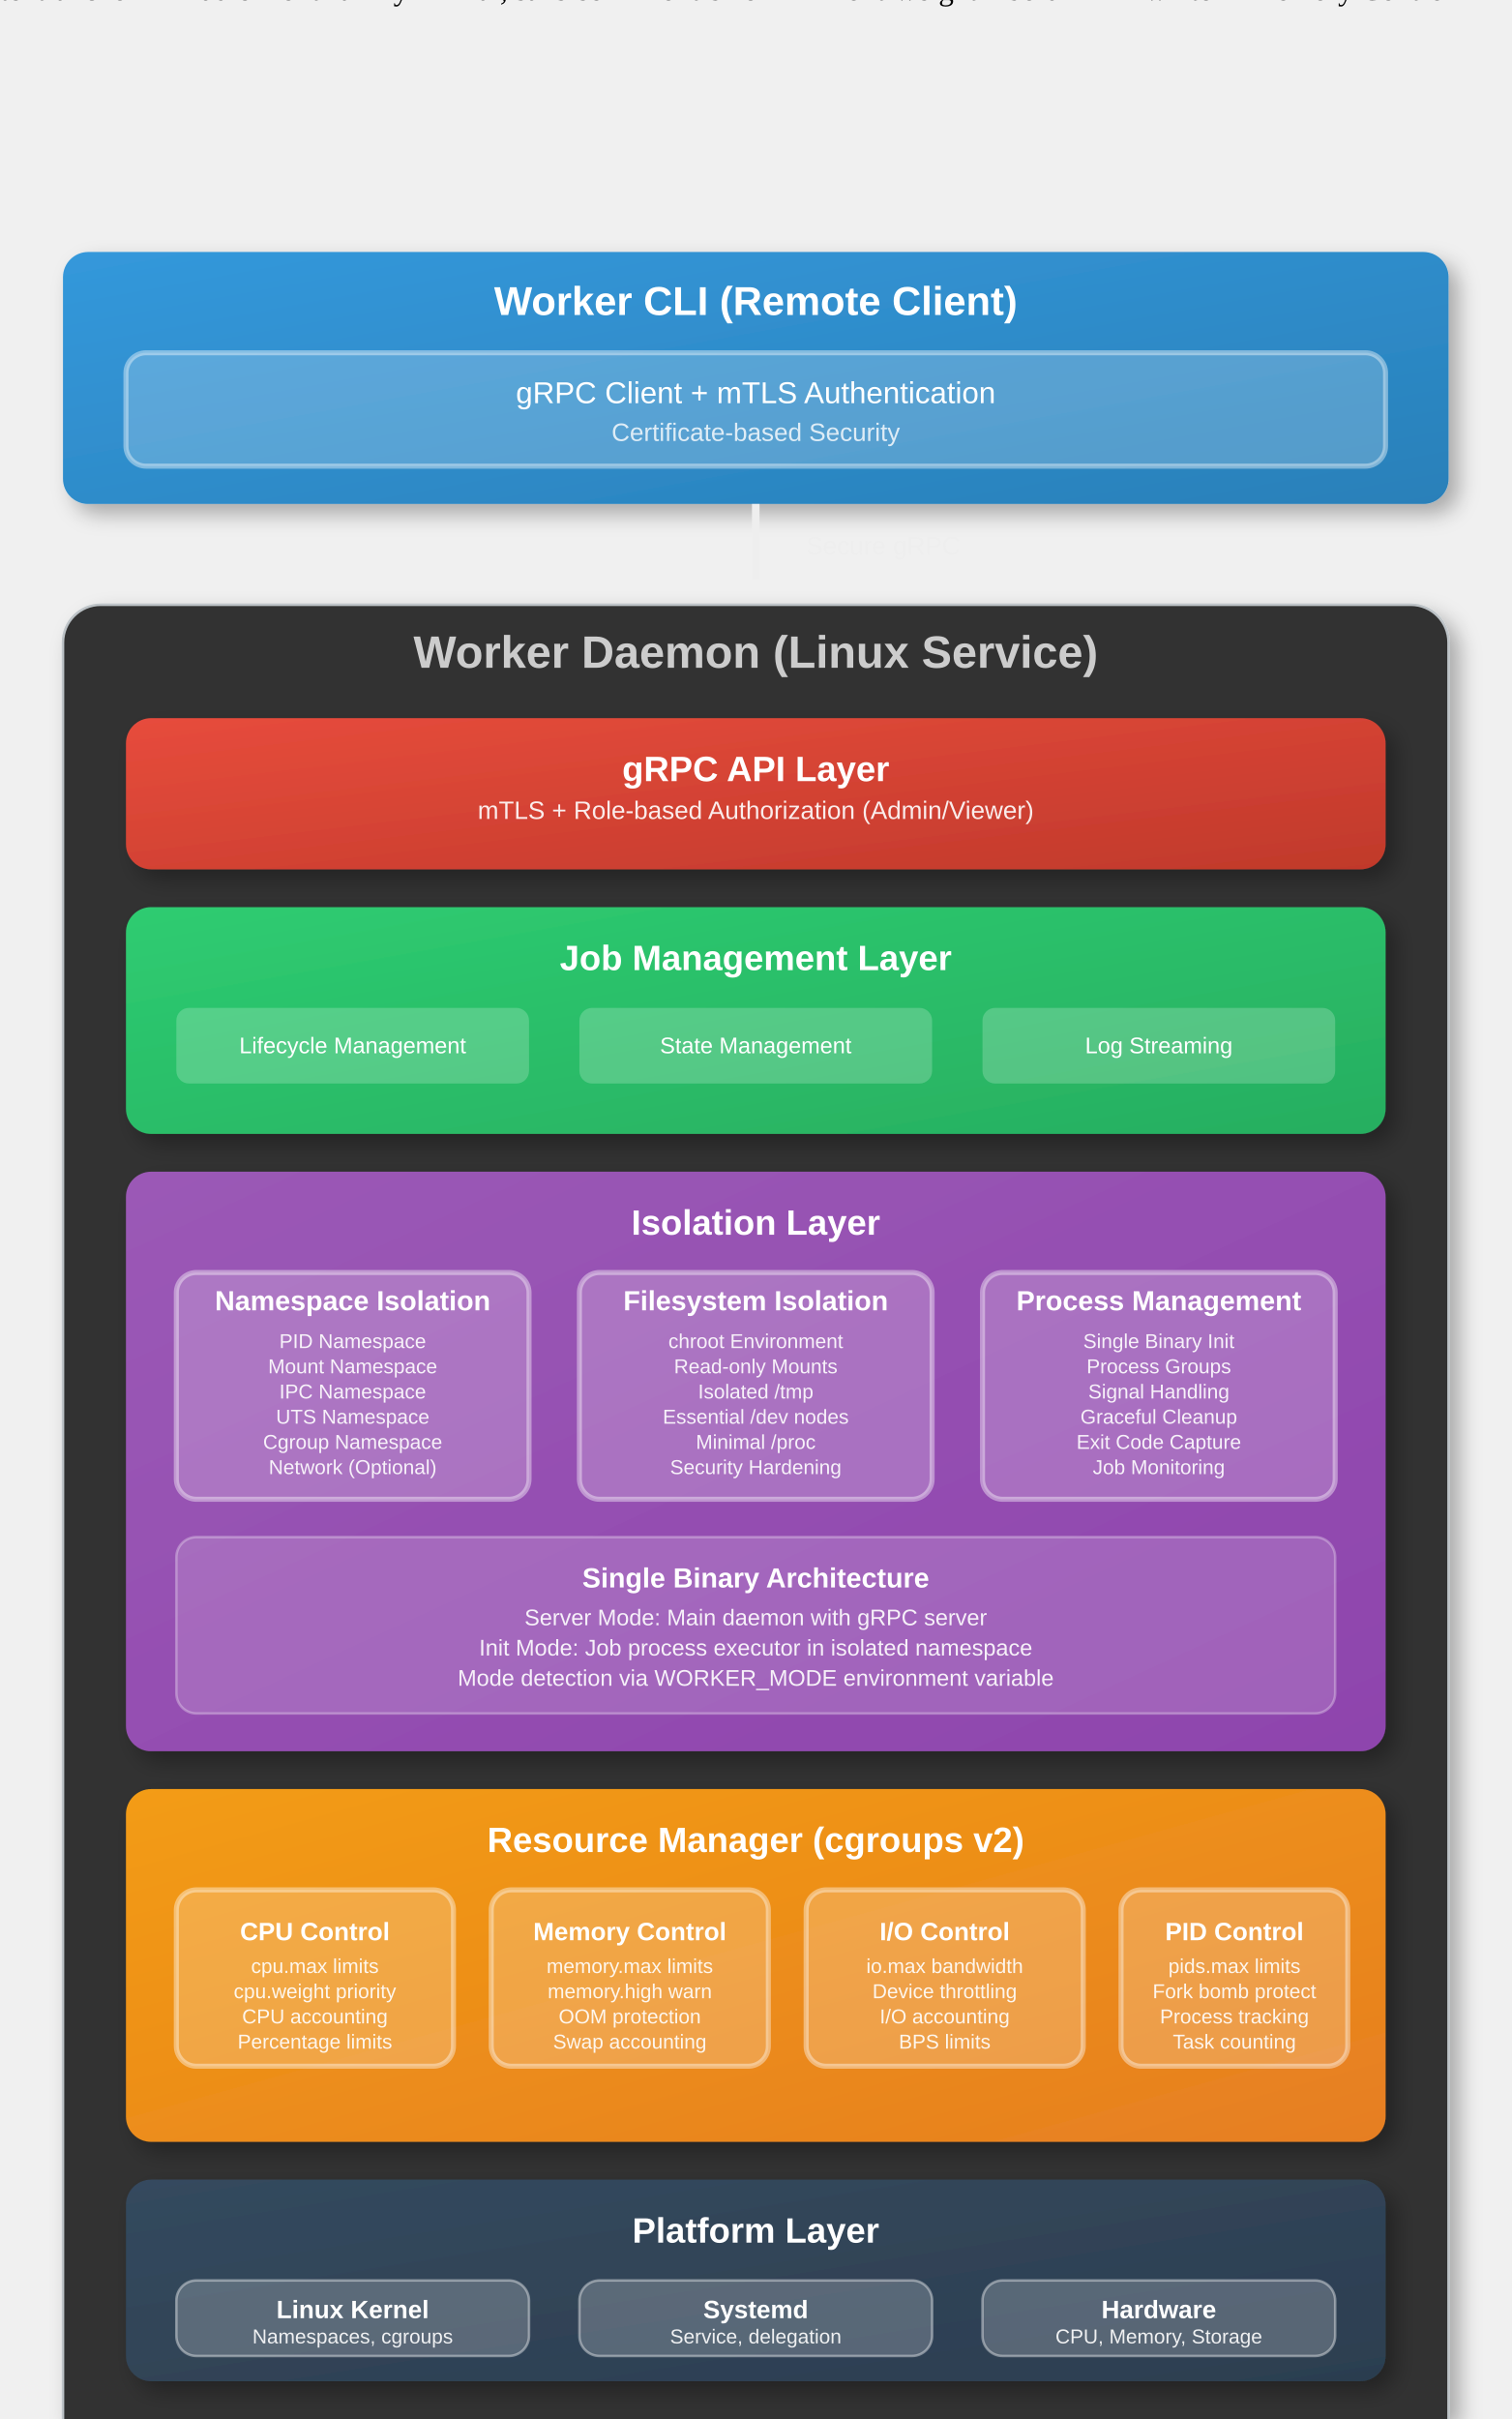
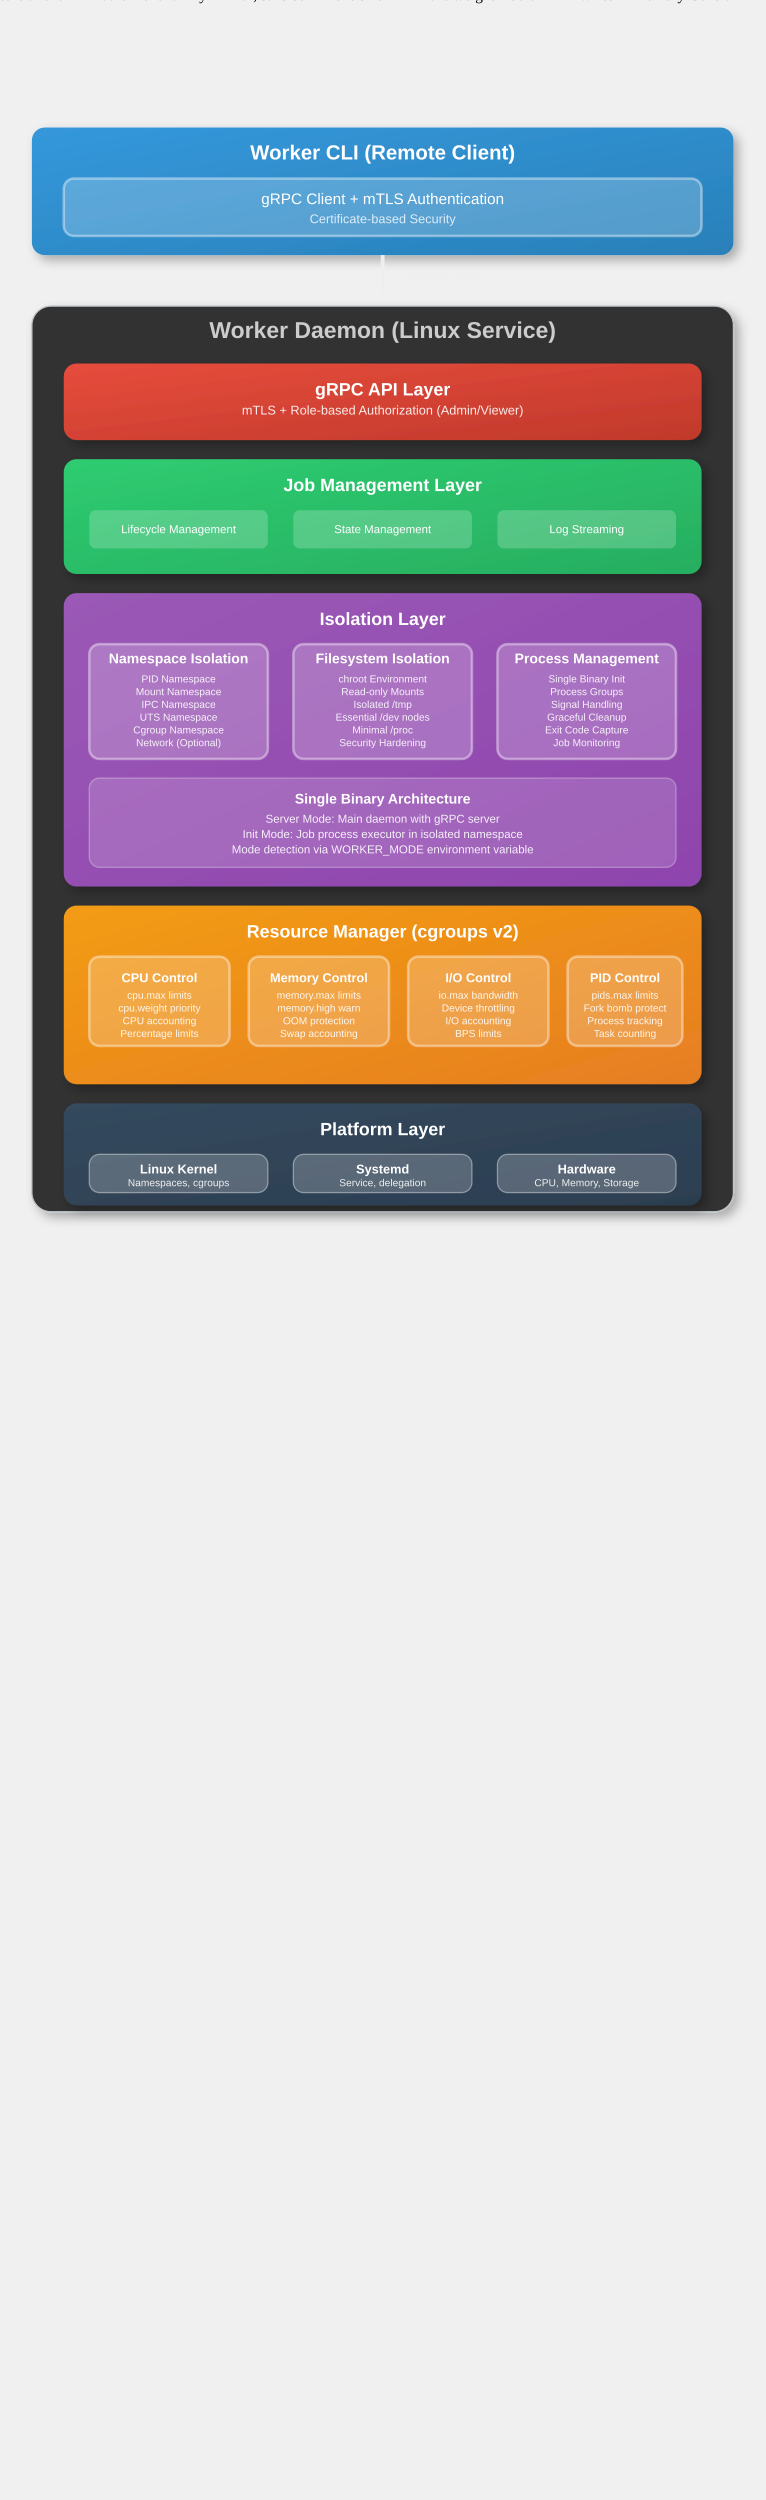
- <svg xmlns="http://www.w3.org/2000/svg" width="600" height="960">
+ <svg xmlns="http://www.w3.org/2000/svg" width="600" height="1960">
  <defs>
    <linearGradient id="clientGrad" x1="0%" y1="0%" x2="100%" y2="100%">
      <stop offset="0%" style="stop-color:#3498db;stop-opacity:1" />
      <stop offset="100%" style="stop-color:#2980b9;stop-opacity:1" />
    </linearGradient>
    <linearGradient id="apiGrad" x1="0%" y1="0%" x2="100%" y2="100%">
      <stop offset="0%" style="stop-color:#e74c3c;stop-opacity:1" />
      <stop offset="100%" style="stop-color:#c0392b;stop-opacity:1" />
    </linearGradient>
    <linearGradient id="jobGrad" x1="0%" y1="0%" x2="100%" y2="100%">
      <stop offset="0%" style="stop-color:#2ecc71;stop-opacity:1" />
      <stop offset="100%" style="stop-color:#27ae60;stop-opacity:1" />
    </linearGradient>
    <linearGradient id="isolationGrad" x1="0%" y1="0%" x2="100%" y2="100%">
      <stop offset="0%" style="stop-color:#9b59b6;stop-opacity:1" />
      <stop offset="100%" style="stop-color:#8e44ad;stop-opacity:1" />
    </linearGradient>
    <linearGradient id="resourceGrad" x1="0%" y1="0%" x2="100%" y2="100%">
      <stop offset="0%" style="stop-color:#f39c12;stop-opacity:1" />
      <stop offset="100%" style="stop-color:#e67e22;stop-opacity:1" />
    </linearGradient>
    <linearGradient id="platformGrad" x1="0%" y1="0%" x2="100%" y2="100%">
      <stop offset="0%" style="stop-color:#34495e;stop-opacity:1" />
      <stop offset="100%" style="stop-color:#2c3e50;stop-opacity:1" />
    </linearGradient>
    <filter id="shadow" x="-20%" y="-20%" width="140%" height="140%">
      <feDropShadow dx="4" dy="4" stdDeviation="4" flood-color="rgba(0,0,0,0.3)" />
    </filter>
  </defs>
  <rect x="25" y="100" width="550" height="100" rx="10" ry="10" fill="url(#clientGrad)" filter="url(#shadow)" />
  <text x="300" y="125" text-anchor="middle" font-family="Arial, sans-serif" font-size="16" font-weight="bold" fill="white">
        Worker CLI (Remote Client)
    </text>
  <rect x="50" y="140" width="500" height="45" rx="8" ry="8" fill="rgba(255,255,255,0.2)" stroke="rgba(255,255,255,0.4)" stroke-width="2" />
  <text x="300" y="160" text-anchor="middle" font-family="Arial, sans-serif" font-size="12" fill="white">
        gRPC Client + mTLS Authentication
    </text>
  <text x="300" y="175" text-anchor="middle" font-family="Arial, sans-serif" font-size="10" fill="rgba(255,255,255,0.8)">
        Certificate-based Security
    </text>
  <path d="M 300 200 L 300 230" stroke="#eee" stroke-width="3" marker-end="url(#arrowhead)" fill="none" />
  <text x="320" y="220" font-family="Arial, sans-serif" font-size="10" fill="#eee">Secure gRPC</text>
-   <rect x="25" y="240" width="550" height="1240" rx="15" ry="15" fill="#333" stroke="#bdc3c7" stroke-width="1" filter="url(#shadow)" />
+   <rect x="25" y="240" width="550" height="710" rx="15" ry="15" fill="#333" stroke="#bdc3c7" stroke-width="1" filter="url(#shadow)" />
  <text x="300" y="265" text-anchor="middle" font-family="Arial, sans-serif" font-size="18" font-weight="bold" fill="#ccc">
        Worker Daemon (Linux Service)
    </text>
  <rect x="50" y="285" width="500" height="60" rx="10" ry="10" fill="url(#apiGrad)" filter="url(#shadow)" />
  <text x="300" y="310" text-anchor="middle" font-family="Arial, sans-serif" font-size="14" font-weight="bold" fill="white">
        gRPC API Layer
    </text>
  <text x="300" y="325" text-anchor="middle" font-family="Arial, sans-serif" font-size="10" fill="rgba(255,255,255,0.9)">
        mTLS + Role-based Authorization (Admin/Viewer)
    </text>
  <rect x="50" y="360" width="500" height="90" rx="10" ry="10" fill="url(#jobGrad)" filter="url(#shadow)" />
  <text x="300" y="385" text-anchor="middle" font-family="Arial, sans-serif" font-size="14" font-weight="bold" fill="white">
        Job Management Layer
    </text>
  <rect x="70" y="400" width="140" height="30" rx="5" ry="5" fill="rgba(255,255,255,0.2)" />
  <text x="140" y="418" text-anchor="middle" font-family="Arial, sans-serif" font-size="9" fill="white">Lifecycle
        Management
    </text>
  <rect x="230" y="400" width="140" height="30" rx="5" ry="5" fill="rgba(255,255,255,0.2)" />
  <text x="300" y="418" text-anchor="middle" font-family="Arial, sans-serif" font-size="9" fill="white">State
        Management
    </text>
  <rect x="390" y="400" width="140" height="30" rx="5" ry="5" fill="rgba(255,255,255,0.2)" />
  <text x="460" y="418" text-anchor="middle" font-family="Arial, sans-serif" font-size="9" fill="white">Log
        Streaming
    </text>
  <rect x="50" y="465" width="500" height="230" rx="10" ry="10" fill="url(#isolationGrad)" filter="url(#shadow)" />
  <text x="300" y="490" text-anchor="middle" font-family="Arial, sans-serif" font-size="14" font-weight="bold" fill="white">
        Isolation Layer
    </text>
  <rect x="70" y="505" width="140" height="90" rx="8" ry="8" fill="rgba(255,255,255,0.2)" stroke="rgba(255,255,255,0.4)" stroke-width="2" />
  <text x="140" y="520" text-anchor="middle" font-family="Arial, sans-serif" font-size="11" font-weight="bold" fill="white">
        Namespace Isolation
    </text>
  <text x="140" y="535" text-anchor="middle" font-family="Arial, sans-serif" font-size="8" fill="rgba(255,255,255,0.9)">
        PID Namespace
    </text>
  <text x="140" y="545" text-anchor="middle" font-family="Arial, sans-serif" font-size="8" fill="rgba(255,255,255,0.9)">
        Mount Namespace
    </text>
  <text x="140" y="555" text-anchor="middle" font-family="Arial, sans-serif" font-size="8" fill="rgba(255,255,255,0.9)">
        IPC Namespace
    </text>
  <text x="140" y="565" text-anchor="middle" font-family="Arial, sans-serif" font-size="8" fill="rgba(255,255,255,0.9)">
        UTS Namespace
    </text>
  <text x="140" y="575" text-anchor="middle" font-family="Arial, sans-serif" font-size="8" fill="rgba(255,255,255,0.9)">
        Cgroup Namespace
    </text>
  <text x="140" y="585" text-anchor="middle" font-family="Arial, sans-serif" font-size="8" fill="rgba(255,255,255,0.9)">
        Network (Optional)
    </text>
  <rect x="230" y="505" width="140" height="90" rx="8" ry="8" fill="rgba(255,255,255,0.2)" stroke="rgba(255,255,255,0.4)" stroke-width="2" />
  <text x="300" y="520" text-anchor="middle" font-family="Arial, sans-serif" font-size="11" font-weight="bold" fill="white">
        Filesystem Isolation
    </text>
  <text x="300" y="535" text-anchor="middle" font-family="Arial, sans-serif" font-size="8" fill="rgba(255,255,255,0.9)">
        chroot Environment
    </text>
  <text x="300" y="545" text-anchor="middle" font-family="Arial, sans-serif" font-size="8" fill="rgba(255,255,255,0.9)">
        Read-only Mounts
    </text>
  <text x="300" y="555" text-anchor="middle" font-family="Arial, sans-serif" font-size="8" fill="rgba(255,255,255,0.9)">
        Isolated /tmp
    </text>
  <text x="300" y="565" text-anchor="middle" font-family="Arial, sans-serif" font-size="8" fill="rgba(255,255,255,0.9)">
        Essential /dev nodes
    </text>
  <text x="300" y="575" text-anchor="middle" font-family="Arial, sans-serif" font-size="8" fill="rgba(255,255,255,0.9)">
        Minimal /proc
    </text>
  <text x="300" y="585" text-anchor="middle" font-family="Arial, sans-serif" font-size="8" fill="rgba(255,255,255,0.9)">
        Security Hardening
    </text>
  <rect x="390" y="505" width="140" height="90" rx="8" ry="8" fill="rgba(255,255,255,0.2)" stroke="rgba(255,255,255,0.4)" stroke-width="2" />
  <text x="460" y="520" text-anchor="middle" font-family="Arial, sans-serif" font-size="11" font-weight="bold" fill="white">
        Process Management
    </text>
  <text x="460" y="535" text-anchor="middle" font-family="Arial, sans-serif" font-size="8" fill="rgba(255,255,255,0.9)">
        Single Binary Init
    </text>
  <text x="460" y="545" text-anchor="middle" font-family="Arial, sans-serif" font-size="8" fill="rgba(255,255,255,0.9)">
        Process Groups
    </text>
  <text x="460" y="555" text-anchor="middle" font-family="Arial, sans-serif" font-size="8" fill="rgba(255,255,255,0.9)">
        Signal Handling
    </text>
  <text x="460" y="565" text-anchor="middle" font-family="Arial, sans-serif" font-size="8" fill="rgba(255,255,255,0.9)">
        Graceful Cleanup
    </text>
  <text x="460" y="575" text-anchor="middle" font-family="Arial, sans-serif" font-size="8" fill="rgba(255,255,255,0.9)">
        Exit Code Capture
    </text>
  <text x="460" y="585" text-anchor="middle" font-family="Arial, sans-serif" font-size="8" fill="rgba(255,255,255,0.9)">
        Job Monitoring
    </text>
  <rect x="70" y="610" width="460" height="70" rx="8" ry="8" fill="rgba(255,255,255,0.15)" stroke="rgba(255,255,255,0.3)" stroke-width="1" />
  <text x="300" y="630" text-anchor="middle" font-family="Arial, sans-serif" font-size="11" font-weight="bold" fill="white">
        Single Binary Architecture
    </text>
  <text x="300" y="645" text-anchor="middle" font-family="Arial, sans-serif" font-size="9" fill="rgba(255,255,255,0.9)">
        Server Mode: Main daemon with gRPC server
    </text>
  <text x="300" y="657" text-anchor="middle" font-family="Arial, sans-serif" font-size="9" fill="rgba(255,255,255,0.9)">
        Init Mode: Job process executor in isolated namespace
    </text>
  <text x="300" y="669" text-anchor="middle" font-family="Arial, sans-serif" font-size="9" fill="rgba(255,255,255,0.9)">
        Mode detection via WORKER_MODE environment variable
    </text>
  <rect x="50" y="710" width="500" height="140" rx="10" ry="10" fill="url(#resourceGrad)" filter="url(#shadow)" />
  <text x="300" y="735" text-anchor="middle" font-family="Arial, sans-serif" font-size="14" font-weight="bold" fill="white">
        Resource Manager (cgroups v2)
    </text>
  <rect x="70" y="750" width="110" height="70" rx="8" ry="8" fill="rgba(255,255,255,0.2)" stroke="rgba(255,255,255,0.4)" stroke-width="2" />
  <text x="125" y="770" text-anchor="middle" font-family="Arial, sans-serif" font-size="10" font-weight="bold" fill="white">
        CPU Control
    </text>
  <text x="125" y="783" text-anchor="middle" font-family="Arial, sans-serif" font-size="8" fill="rgba(255,255,255,0.9)">
        cpu.max limits
    </text>
  <text x="125" y="793" text-anchor="middle" font-family="Arial, sans-serif" font-size="8" fill="rgba(255,255,255,0.9)">
        cpu.weight priority
    </text>
  <text x="125" y="803" text-anchor="middle" font-family="Arial, sans-serif" font-size="8" fill="rgba(255,255,255,0.9)">
        CPU accounting
    </text>
  <text x="125" y="813" text-anchor="middle" font-family="Arial, sans-serif" font-size="8" fill="rgba(255,255,255,0.9)">
        Percentage limits
    </text>
  <rect x="195" y="750" width="110" height="70" rx="8" ry="8" fill="rgba(255,255,255,0.2)" stroke="rgba(255,255,255,0.4)" stroke-width="2" />
  <text x="250" y="770" text-anchor="middle" font-family="Arial, sans-serif" font-size="10" font-weight="bold" fill="white">
        Memory Control
    </text>
  <text x="250" y="783" text-anchor="middle" font-family="Arial, sans-serif" font-size="8" fill="rgba(255,255,255,0.9)">
        memory.max limits
    </text>
  <text x="250" y="793" text-anchor="middle" font-family="Arial, sans-serif" font-size="8" fill="rgba(255,255,255,0.9)">
        memory.high warn
    </text>
  <text x="250" y="803" text-anchor="middle" font-family="Arial, sans-serif" font-size="8" fill="rgba(255,255,255,0.9)">
        OOM protection
    </text>
  <text x="250" y="813" text-anchor="middle" font-family="Arial, sans-serif" font-size="8" fill="rgba(255,255,255,0.9)">
        Swap accounting
    </text>
  <rect x="320" y="750" width="110" height="70" rx="8" ry="8" fill="rgba(255,255,255,0.2)" stroke="rgba(255,255,255,0.4)" stroke-width="2" />
  <text x="375" y="770" text-anchor="middle" font-family="Arial, sans-serif" font-size="10" font-weight="bold" fill="white">
        I/O Control
    </text>
  <text x="375" y="783" text-anchor="middle" font-family="Arial, sans-serif" font-size="8" fill="rgba(255,255,255,0.9)">
        io.max bandwidth
    </text>
  <text x="375" y="793" text-anchor="middle" font-family="Arial, sans-serif" font-size="8" fill="rgba(255,255,255,0.9)">
        Device throttling
    </text>
  <text x="375" y="803" text-anchor="middle" font-family="Arial, sans-serif" font-size="8" fill="rgba(255,255,255,0.9)">
        I/O accounting
    </text>
  <text x="375" y="813" text-anchor="middle" font-family="Arial, sans-serif" font-size="8" fill="rgba(255,255,255,0.9)">
        BPS limits
    </text>
  <rect x="445" y="750" width="90" height="70" rx="8" ry="8" fill="rgba(255,255,255,0.2)" stroke="rgba(255,255,255,0.4)" stroke-width="2" />
  <text x="490" y="770" text-anchor="middle" font-family="Arial, sans-serif" font-size="10" font-weight="bold" fill="white">
        PID Control
    </text>
  <text x="490" y="783" text-anchor="middle" font-family="Arial, sans-serif" font-size="8" fill="rgba(255,255,255,0.9)">
        pids.max limits
    </text>
  <text x="490" y="793" text-anchor="middle" font-family="Arial, sans-serif" font-size="8" fill="rgba(255,255,255,0.9)">
        Fork bomb protect
    </text>
  <text x="490" y="803" text-anchor="middle" font-family="Arial, sans-serif" font-size="8" fill="rgba(255,255,255,0.9)">
        Process tracking
    </text>
  <text x="490" y="813" text-anchor="middle" font-family="Arial, sans-serif" font-size="8" fill="rgba(255,255,255,0.9)">
        Task counting
    </text>
  <text>text-anchor="middle" font-family="Arial, sans-serif" font-size="12" font-weight="bold" fill="white"&gt;
        Memory Control
    </text>
  <text x="490" y="880" text-anchor="middle" font-family="Arial, sans-serif" font-size="10" fill="rgba(255,255,255,0.9)">
        OOM protection
    </text>
  <rect x="630" y="810" width="240" height="80" rx="8" ry="8" fill="rgba(255,255,255,0.2)" stroke="rgba(255,255,255,0.4)" stroke-width="2" />
  <text x="750" y="835" text-anchor="middle" font-family="Arial, sans-serif" font-size="12" font-weight="bold" fill="white">
        I/O Control
    </text>
  <text x="750" y="850" text-anchor="middle" font-family="Arial, sans-serif" font-size="10" fill="rgba(255,255,255,0.9)">
        io.max bandwidth
    </text>
  <text x="750" y="865" text-anchor="middle" font-family="Arial, sans-serif" font-size="10" fill="rgba(255,255,255,0.9)">
        Device throttling
    </text>
  <text x="750" y="880" text-anchor="middle" font-family="Arial, sans-serif" font-size="10" fill="rgba(255,255,255,0.9)">
        I/O accounting
    </text>
  <rect x="890" y="810" width="200" height="80" rx="8" ry="8" fill="rgba(255,255,255,0.2)" stroke="rgba(255,255,255,0.4)" stroke-width="2" />
  <text x="990" y="835" text-anchor="middle" font-family="Arial, sans-serif" font-size="12" font-weight="bold" fill="white">
        PID Control
    </text>
  <text x="990" y="850" text-anchor="middle" font-family="Arial, sans-serif" font-size="10" fill="rgba(255,255,255,0.9)">
        pids.max limits
    </text>
  <text x="990" y="865" text-anchor="middle" font-family="Arial, sans-serif" font-size="10" fill="rgba(255,255,255,0.9)">
        Fork bomb protection
    </text>
  <text x="990" y="880" text-anchor="middle" font-family="Arial, sans-serif" font-size="10" fill="rgba(255,255,255,0.9)">
        Process tracking
    </text>
  <rect x="50" y="865" width="500" height="80" rx="10" ry="10" fill="url(#platformGrad)" filter="url(#shadow)" />
  <text x="300" y="890" text-anchor="middle" font-family="Arial, sans-serif" font-size="14" font-weight="bold" fill="white">
        Platform Layer
    </text>
  <rect x="70" y="905" width="140" height="30" rx="8" ry="8" fill="rgba(255,255,255,0.2)" stroke="rgba(255,255,255,0.4)" stroke-width="1" />
  <text x="140" y="920" text-anchor="middle" font-family="Arial, sans-serif" font-size="10" font-weight="bold" fill="white">
        Linux Kernel
    </text>
  <text x="140" y="930" text-anchor="middle" font-family="Arial, sans-serif" font-size="8" fill="rgba(255,255,255,0.9)">
        Namespaces, cgroups
    </text>
  <rect x="230" y="905" width="140" height="30" rx="8" ry="8" fill="rgba(255,255,255,0.2)" stroke="rgba(255,255,255,0.4)" stroke-width="1" />
  <text x="300" y="920" text-anchor="middle" font-family="Arial, sans-serif" font-size="10" font-weight="bold" fill="white">
        Systemd
    </text>
  <text x="300" y="930" text-anchor="middle" font-family="Arial, sans-serif" font-size="8" fill="rgba(255,255,255,0.9)">
        Service, delegation
    </text>
  <rect x="390" y="905" width="140" height="30" rx="8" ry="8" fill="rgba(255,255,255,0.2)" stroke="rgba(255,255,255,0.4)" stroke-width="1" />
  <text x="460" y="920" text-anchor="middle" font-family="Arial, sans-serif" font-size="10" font-weight="bold" fill="white">
        Hardware
    </text>
  <text x="460" y="930" text-anchor="middle" font-family="Arial, sans-serif" font-size="8" fill="rgba(255,255,255,0.9)">
        CPU, Memory, Storage
    </text>
</svg>
